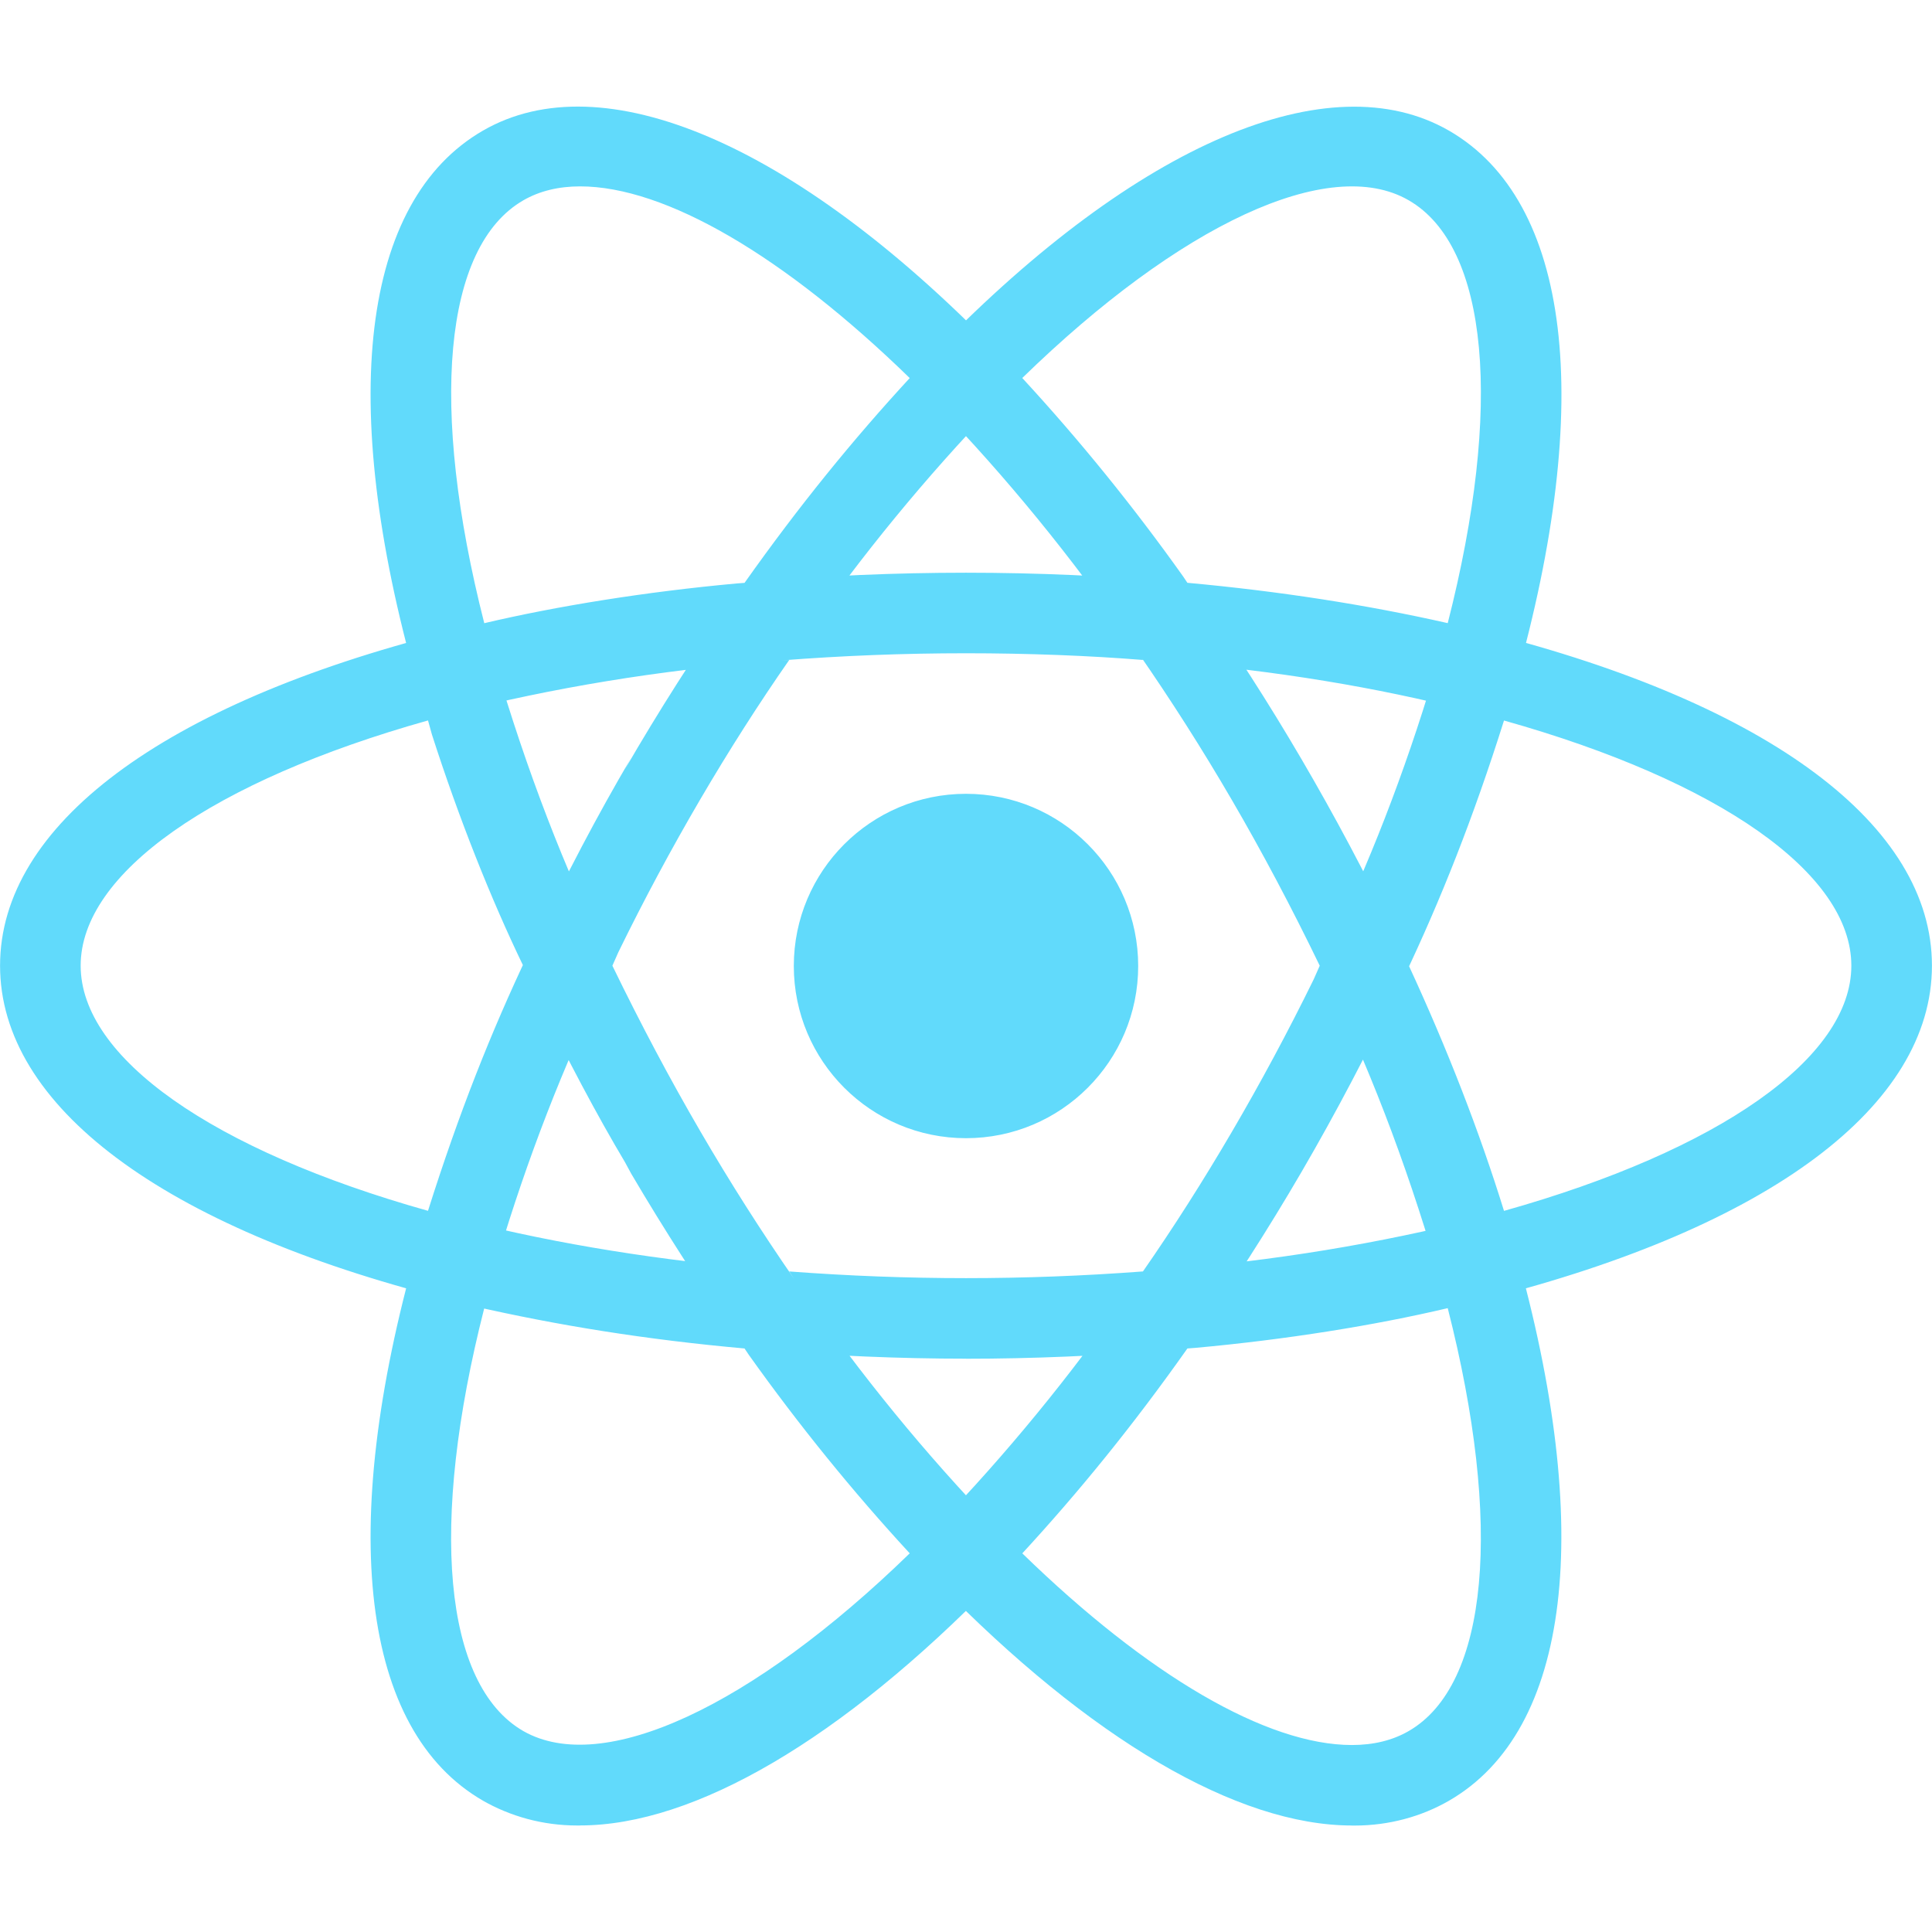
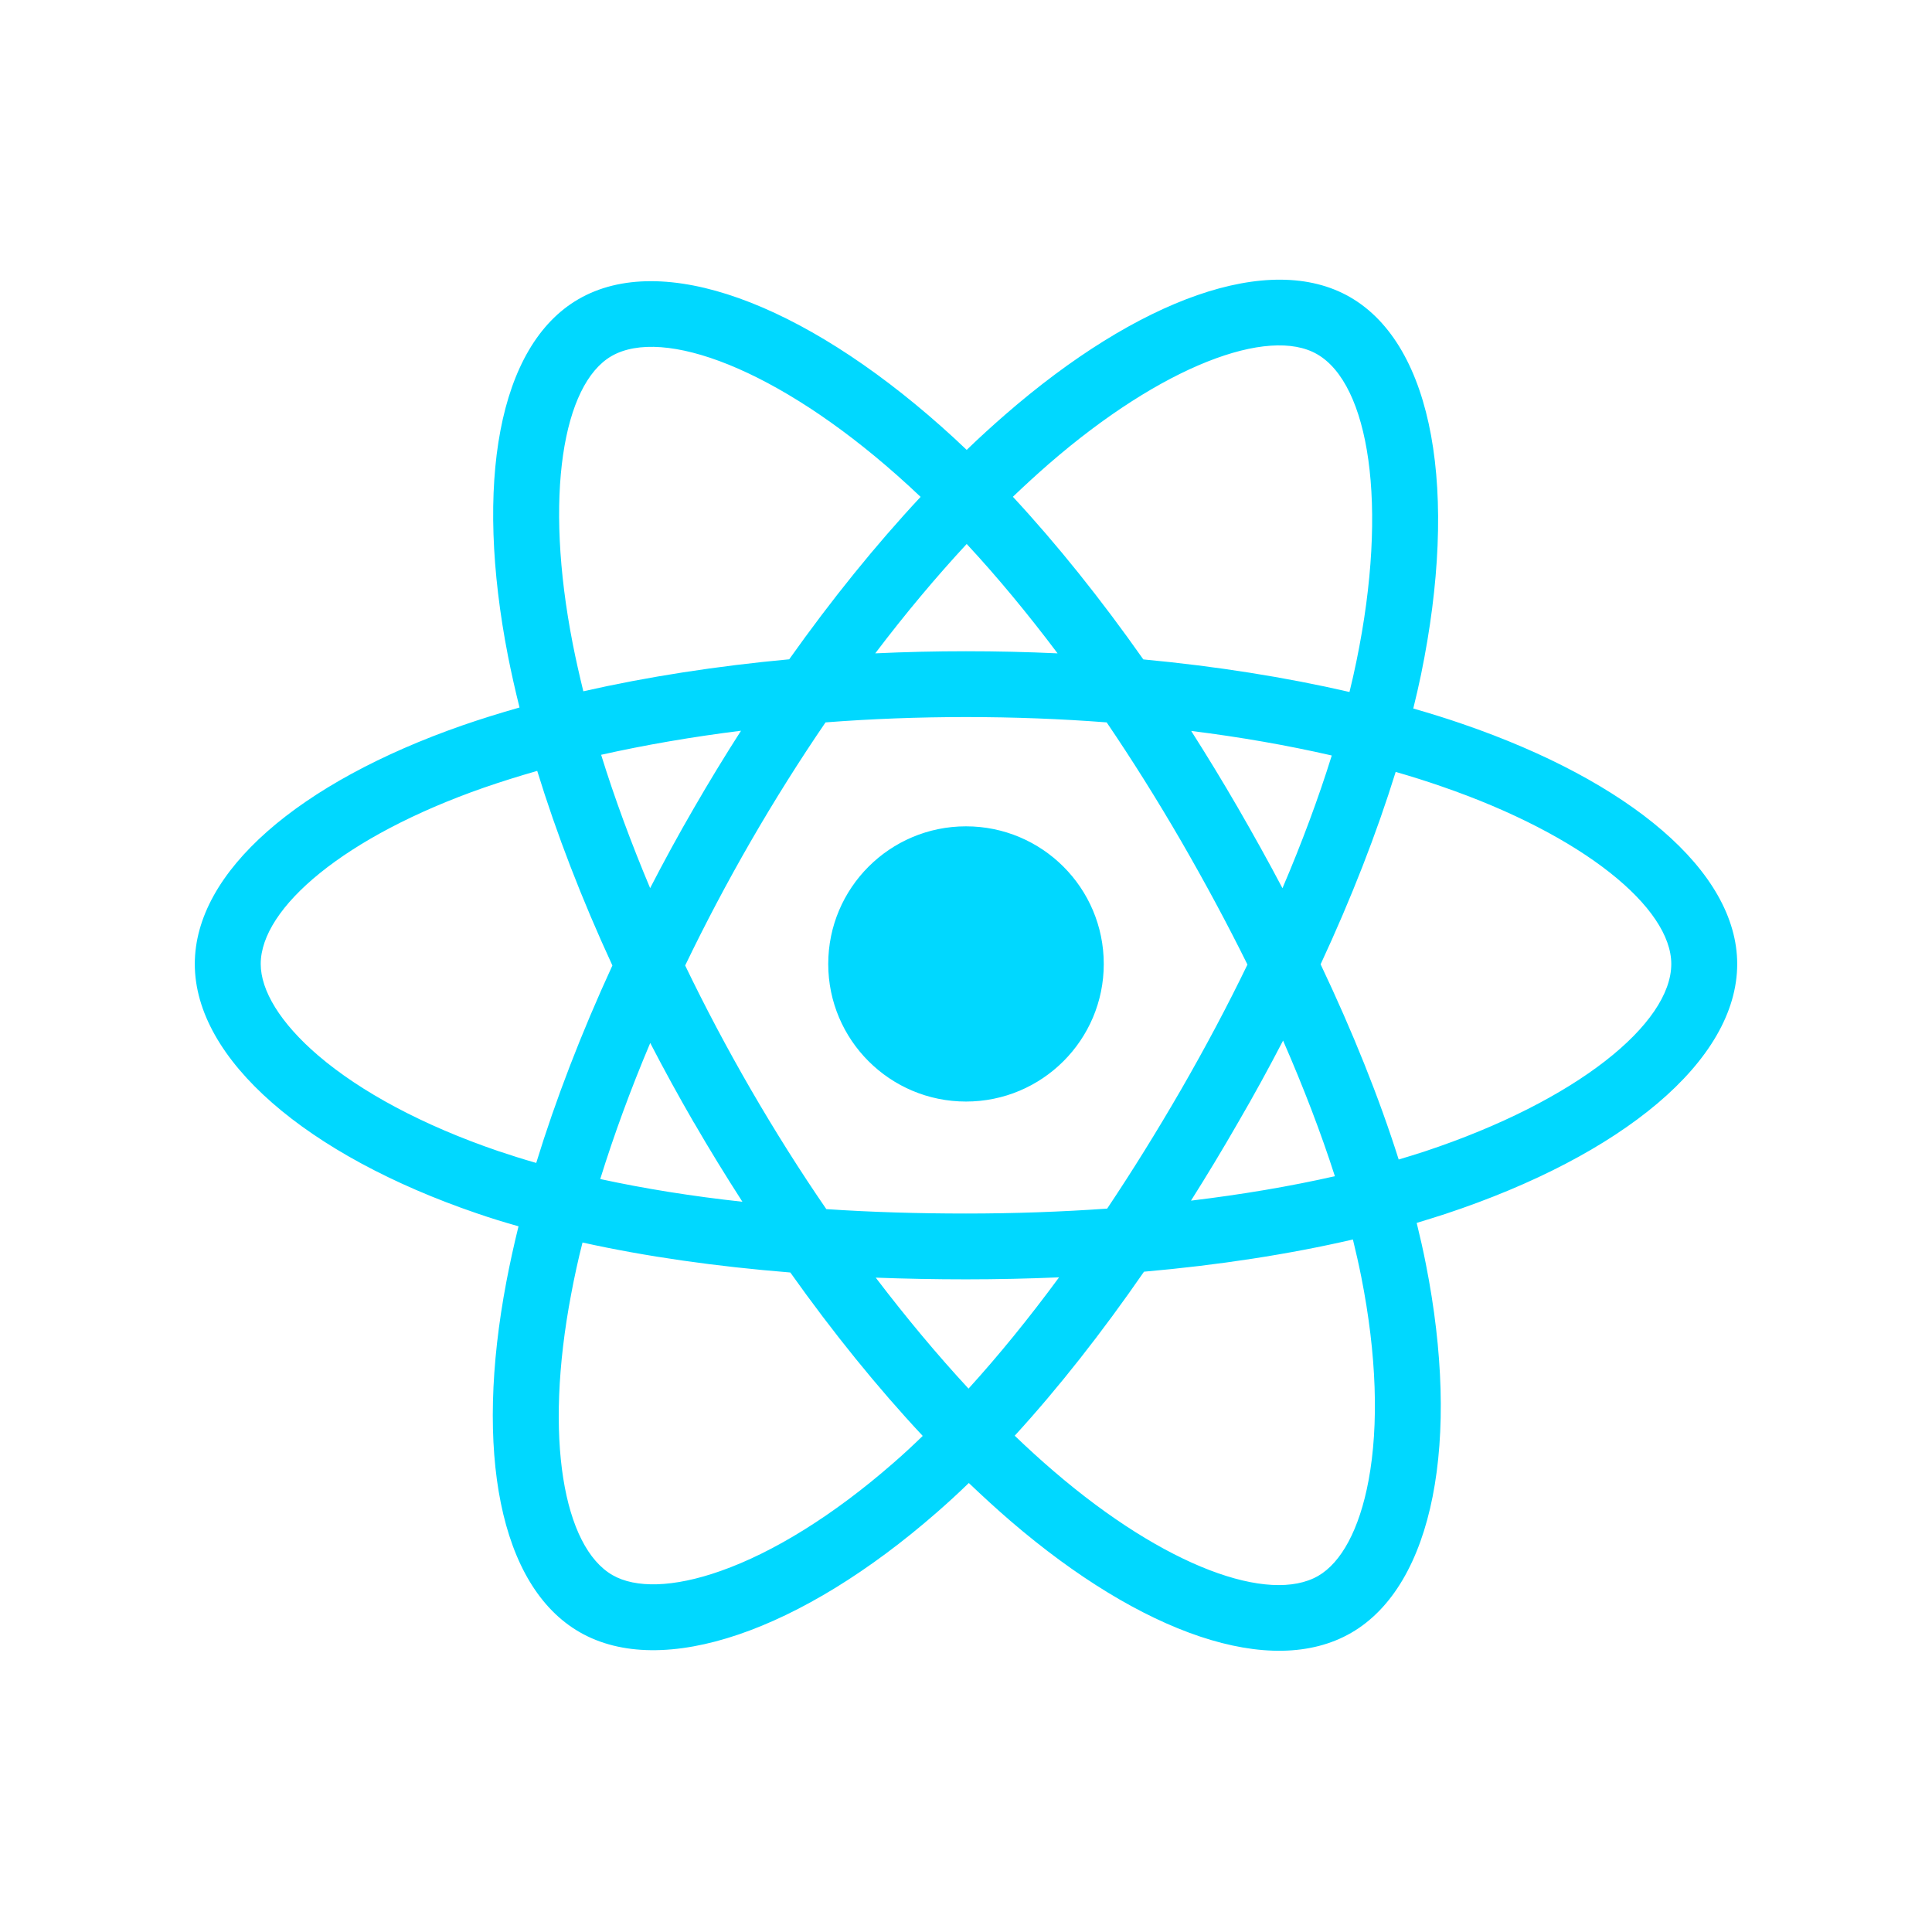
- <svg xmlns="http://www.w3.org/2000/svg" version="1.1" width="32" height="32" viewBox="0 0 32 32">
-   <path fill="#61dafb" d="M16 13.148c-1.575 0-2.852 1.277-2.852 2.852s1.277 2.852 2.852 2.852v0c1.575 0 2.852-1.277 2.852-2.852s-1.277-2.852-2.852-2.852v0zM8.011 21.673l-0.629-0.16c-4.691-1.185-7.381-3.197-7.381-5.519s2.691-4.333 7.381-5.519l0.629-0.159 0.177 0.624c0.545 1.86 1.163 3.443 1.899 4.957l-0.082-0.186 0.135 0.284-0.135 0.284c-0.656 1.329-1.275 2.912-1.761 4.551l-0.056 0.22zM7.089 11.933c-3.565 1.001-5.753 2.533-5.753 4.061 0 1.527 2.188 3.059 5.753 4.061 0.512-1.62 1.046-2.965 1.662-4.263l-0.086 0.202c-0.531-1.098-1.066-2.443-1.511-3.828l-0.065-0.234zM23.989 21.673l-0.177-0.625c-0.544-1.859-1.162-3.441-1.9-4.954l0.081 0.184-0.135-0.284 0.135-0.284c0.656-1.329 1.275-2.911 1.762-4.55l0.056-0.221 0.177-0.624 0.631 0.159c4.689 1.185 7.38 3.197 7.38 5.52s-2.691 4.333-7.38 5.519zM23.335 15.995c0.64 1.385 1.169 2.747 1.576 4.061 3.567-1.003 5.753-2.535 5.753-4.061 0-1.528-2.188-3.059-5.753-4.061-0.511 1.619-1.045 2.963-1.662 4.262l0.086-0.2zM7.080 11.927l-0.177-0.623c-1.319-4.648-0.919-7.979 1.097-9.141 1.977-1.141 5.152 0.207 8.479 3.621l0.453 0.465-0.453 0.465c-1.146 1.19-2.207 2.482-3.162 3.853l-0.068 0.103-0.18 0.257-0.313 0.027c-1.875 0.151-3.596 0.439-5.264 0.86l0.218-0.047zM9.608 3.087c-0.357 0-0.673 0.077-0.94 0.231-1.325 0.764-1.56 3.42-0.647 7.004 1.21-0.285 2.681-0.521 4.18-0.658l0.131-0.010c0.894-1.264 1.792-2.37 2.756-3.414l-0.020 0.022c-2.080-2.025-4.049-3.175-5.46-3.175zM22.393 30.236c-0.001 0-0.001 0 0 0-1.9 0-4.34-1.431-6.872-4.031l-0.453-0.465 0.453-0.465c1.146-1.19 2.206-2.482 3.16-3.854l0.068-0.103 0.18-0.257 0.312-0.027c1.875-0.15 3.597-0.438 5.267-0.858l-0.218 0.046 0.629-0.159 0.179 0.624c1.316 4.645 0.917 7.977-1.099 9.139-0.449 0.259-0.988 0.411-1.562 0.411-0.016 0-0.031-0-0.047-0l0.002 0zM16.932 25.728c2.080 2.025 4.049 3.175 5.46 3.175h0.001c0.356 0 0.673-0.077 0.939-0.231 1.325-0.764 1.561-3.421 0.647-7.005-1.212 0.286-2.682 0.522-4.182 0.658l-0.13 0.010c-0.893 1.265-1.791 2.371-2.755 3.416l0.020-0.022zM24.92 11.927l-0.629-0.159c-1.453-0.376-3.175-0.664-4.939-0.806l-0.111-0.007-0.312-0.027-0.18-0.257c-1.021-1.474-2.082-2.766-3.237-3.966l0.009 0.010-0.453-0.465 0.453-0.465c3.325-3.413 6.499-4.761 8.479-3.621 2.016 1.163 2.416 4.493 1.099 9.14zM19.667 9.653c1.523 0.139 2.969 0.364 4.312 0.668 0.915-3.584 0.679-6.24-0.647-7.004-1.317-0.761-3.793 0.405-6.4 2.944 0.943 1.022 1.841 2.128 2.666 3.289l0.069 0.103zM9.608 30.236c-0.014 0-0.030 0-0.046 0-0.574 0-1.113-0.152-1.577-0.419l0.015 0.008c-2.016-1.161-2.416-4.492-1.097-9.139l0.176-0.624 0.629 0.159c1.54 0.388 3.239 0.661 5.047 0.812l0.313 0.027 0.179 0.257c1.022 1.475 2.083 2.767 3.239 3.967l-0.010-0.010 0.453 0.465-0.453 0.465c-2.531 2.6-4.971 4.031-6.868 4.031zM8.021 21.667c-0.915 3.584-0.679 6.241 0.647 7.005 1.316 0.751 3.791-0.407 6.4-2.944-0.943-1.022-1.841-2.129-2.667-3.29l-0.069-0.103c-1.629-0.146-3.099-0.382-4.534-0.711l0.224 0.043zM16 22.504c-1.097 0-2.225-0.048-3.355-0.141l-0.313-0.027-0.18-0.257c-0.544-0.768-1.139-1.691-1.697-2.639l-0.103-0.19c-0.452-0.758-0.971-1.732-1.45-2.728l-0.105-0.243-0.133-0.284 0.133-0.284c0.584-1.239 1.102-2.212 1.658-3.161l-0.103 0.191c0.552-0.955 1.159-1.907 1.8-2.829l0.18-0.257 0.313-0.027c1.005-0.090 2.174-0.142 3.355-0.142s2.35 0.052 3.505 0.153l-0.15-0.011 0.312 0.027 0.179 0.257c1.177 1.666 2.294 3.567 3.252 5.56l0.104 0.24 0.135 0.284-0.135 0.284c-1.058 2.232-2.176 4.133-3.439 5.925l0.083-0.125-0.179 0.257-0.312 0.027c-1.129 0.093-2.259 0.141-3.356 0.141zM13.071 21.059c1.973 0.148 3.885 0.148 5.86 0 1.004-1.445 1.978-3.104 2.827-4.836l0.101-0.228c-0.947-1.958-1.922-3.617-3.012-5.19l0.083 0.126c-0.877-0.071-1.898-0.111-2.929-0.111s-2.052 0.040-3.063 0.119l0.134-0.008c-1.008 1.447-1.983 3.106-2.83 4.84l-0.099 0.224c0.951 1.96 1.926 3.619 3.014 5.193l-0.085-0.13z" />
+ <svg xmlns="http://www.w3.org/2000/svg" width="75pt" height="75pt" viewBox="0 0 75 75" version="1.2">
+   <defs>
+     <clipPath id="clip1">
+       <path d="M 7.5 10 L 67.5 10 L 67.5 65 L 7.5 65 Z M 7.5 10 " />
+     </clipPath>
+   </defs>
+   <g id="surface1">
+     <g clip-path="url(#clip1)" clip-rule="nonzero">
+       <path style=" stroke:none;fill-rule:nonzero;fill:rgb(0%,84.709%,100%);fill-opacity:1;" d="M 56.789 28.109 C 56.172 27.895 55.527 27.695 54.863 27.504 C 54.973 27.059 55.074 26.621 55.164 26.188 C 56.621 19.113 55.668 13.414 52.41 11.535 C 49.285 9.734 44.176 11.613 39.02 16.098 C 38.523 16.531 38.023 16.984 37.527 17.465 C 37.195 17.148 36.867 16.844 36.535 16.551 C 31.129 11.754 25.711 9.73 22.457 11.613 C 19.336 13.418 18.41 18.777 19.723 25.484 C 19.852 26.133 20 26.793 20.168 27.465 C 19.398 27.684 18.66 27.914 17.949 28.16 C 11.613 30.371 7.562 33.832 7.562 37.422 C 7.562 41.129 11.91 44.848 18.512 47.102 C 19.031 47.281 19.574 47.449 20.129 47.605 C 19.949 48.332 19.793 49.047 19.66 49.742 C 18.406 56.332 19.387 61.566 22.5 63.359 C 25.711 65.211 31.109 63.305 36.359 58.719 C 36.777 58.355 37.195 57.973 37.609 57.57 C 38.152 58.086 38.691 58.582 39.227 59.043 C 44.316 63.418 49.344 65.184 52.453 63.387 C 55.664 61.531 56.707 55.906 55.352 49.07 C 55.25 48.547 55.129 48.016 54.996 47.473 C 55.375 47.359 55.746 47.242 56.109 47.125 C 62.973 44.852 67.438 41.18 67.438 37.422 C 67.438 33.816 63.258 30.332 56.789 28.109 Z M 55.305 44.699 C 54.977 44.805 54.641 44.91 54.297 45.012 C 53.539 42.617 52.516 40.066 51.266 37.434 C 52.461 34.863 53.441 32.348 54.18 29.965 C 54.789 30.141 55.387 30.328 55.957 30.527 C 61.5 32.434 64.879 35.25 64.879 37.422 C 64.879 39.73 61.23 42.734 55.305 44.699 Z M 52.844 49.566 C 53.445 52.59 53.527 55.324 53.129 57.461 C 52.773 59.383 52.059 60.664 51.172 61.176 C 49.281 62.266 45.25 60.848 40.898 57.105 C 40.398 56.676 39.895 56.219 39.391 55.734 C 41.078 53.891 42.766 51.746 44.41 49.367 C 47.305 49.113 50.039 48.691 52.52 48.117 C 52.641 48.613 52.75 49.094 52.844 49.566 Z M 27.977 60.984 C 26.133 61.637 24.664 61.656 23.777 61.145 C 21.887 60.055 21.102 55.855 22.176 50.219 C 22.297 49.574 22.441 48.91 22.613 48.234 C 25.062 48.777 27.777 49.164 30.68 49.398 C 32.336 51.73 34.07 53.871 35.82 55.742 C 35.438 56.113 35.059 56.465 34.68 56.793 C 32.355 58.824 30.027 60.262 27.977 60.984 Z M 19.34 44.684 C 16.422 43.688 14.008 42.391 12.355 40.977 C 10.871 39.707 10.121 38.445 10.121 37.422 C 10.121 35.242 13.371 32.465 18.793 30.574 C 19.449 30.348 20.141 30.129 20.855 29.926 C 21.605 32.363 22.586 34.91 23.773 37.48 C 22.57 40.094 21.574 42.68 20.816 45.145 C 20.309 45 19.816 44.844 19.34 44.684 Z M 22.234 24.992 C 21.109 19.246 21.855 14.914 23.738 13.824 C 25.742 12.668 30.168 14.32 34.836 18.461 C 35.137 18.727 35.438 19.004 35.738 19.289 C 33.996 21.156 32.277 23.281 30.637 25.594 C 27.82 25.855 25.125 26.273 22.645 26.836 C 22.492 26.211 22.352 25.594 22.234 24.992 Z M 48.059 31.363 C 47.469 30.344 46.859 29.344 46.242 28.375 C 48.152 28.613 49.98 28.934 51.699 29.328 C 51.184 30.98 50.543 32.707 49.785 34.48 C 49.242 33.449 48.664 32.41 48.059 31.363 Z M 37.527 21.117 C 38.711 22.391 39.891 23.816 41.055 25.363 C 39.883 25.309 38.695 25.281 37.5 25.281 C 36.316 25.281 35.141 25.309 33.977 25.363 C 35.137 23.832 36.332 22.406 37.527 21.117 Z M 26.93 31.383 C 26.336 32.406 25.773 33.441 25.238 34.477 C 24.496 32.711 23.855 30.977 23.336 29.301 C 25.043 28.918 26.867 28.605 28.766 28.367 C 28.137 29.348 27.523 30.355 26.93 31.383 Z M 28.82 46.652 C 26.859 46.438 25.008 46.141 23.301 45.77 C 23.832 44.062 24.48 42.289 25.242 40.488 C 25.777 41.523 26.344 42.555 26.938 43.582 L 26.941 43.582 C 27.547 44.629 28.176 45.652 28.82 46.652 Z M 37.598 53.906 C 36.387 52.598 35.18 51.152 33.996 49.598 C 35.145 49.641 36.312 49.664 37.5 49.664 C 38.723 49.664 39.93 49.637 41.113 49.586 C 39.949 51.168 38.77 52.617 37.598 53.906 Z M 49.809 40.395 C 50.605 42.219 51.281 43.98 51.82 45.66 C 50.082 46.055 48.207 46.371 46.234 46.609 C 46.855 45.625 47.469 44.609 48.07 43.562 C 48.684 42.508 49.262 41.449 49.809 40.395 Z M 45.855 42.289 C 44.918 43.91 43.957 45.457 42.98 46.918 C 41.207 47.043 39.371 47.109 37.5 47.109 C 35.637 47.109 33.824 47.055 32.078 46.938 C 31.062 45.461 30.082 43.906 29.152 42.301 C 28.227 40.703 27.371 39.086 26.598 37.48 C 27.371 35.875 28.223 34.258 29.145 32.66 C 30.07 31.059 31.043 29.512 32.047 28.043 C 33.828 27.906 35.656 27.836 37.5 27.836 C 39.355 27.836 41.18 27.906 42.961 28.043 C 43.953 29.504 44.918 31.043 45.848 32.645 C 46.785 34.266 47.648 35.871 48.426 37.445 C 47.652 39.047 46.789 40.668 45.855 42.289 Z M 51.129 13.75 C 53.137 14.902 53.918 19.562 52.656 25.672 C 52.578 26.062 52.484 26.461 52.387 26.863 C 49.902 26.289 47.207 25.863 44.383 25.598 C 42.738 23.258 41.031 21.129 39.32 19.285 C 39.781 18.844 40.242 18.422 40.699 18.023 C 45.117 14.184 49.25 12.664 51.129 13.75 Z M 37.5 32.078 C 40.453 32.078 42.848 34.469 42.848 37.422 C 42.848 40.371 40.453 42.762 37.5 42.762 C 34.547 42.762 32.152 40.371 32.152 37.422 C 32.152 34.469 34.547 32.078 37.5 32.078 Z M 37.5 32.078 " />
+     </g>
+   </g>
</svg>
